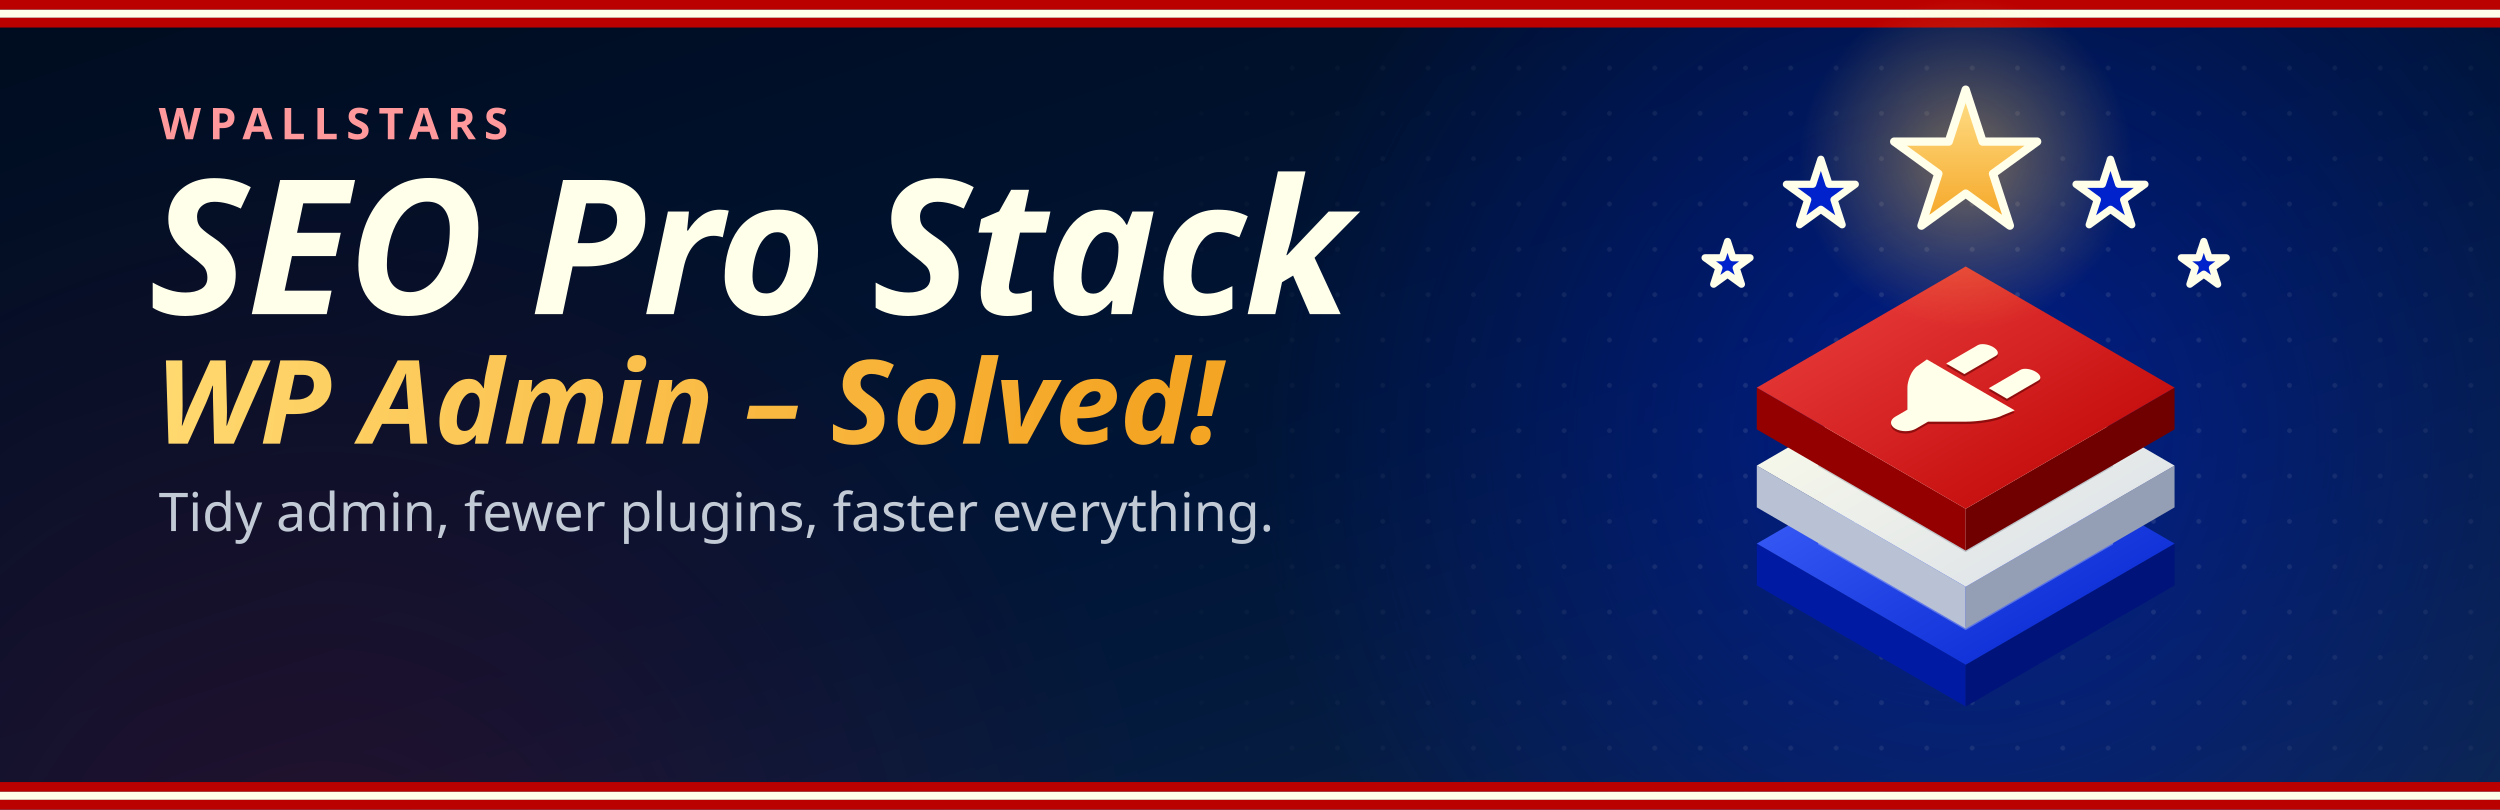
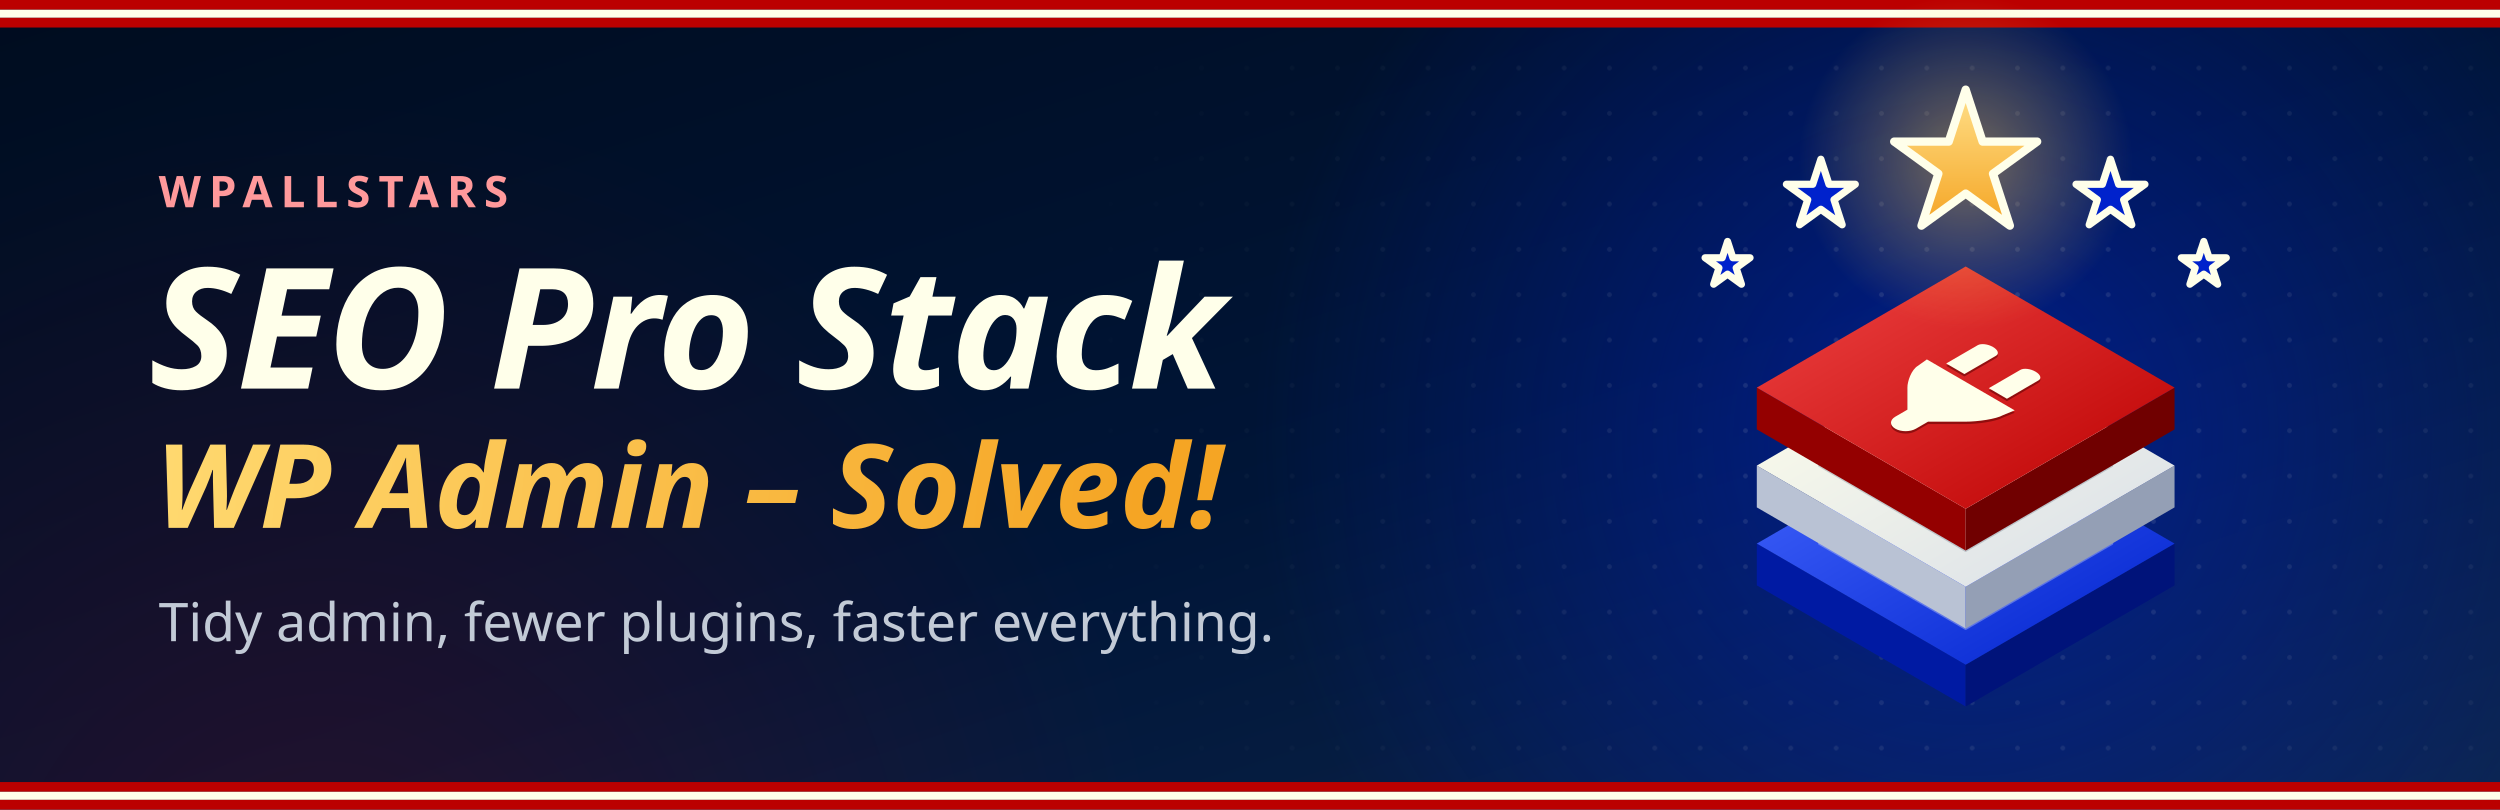
<svg xmlns="http://www.w3.org/2000/svg" xmlns:xlink="http://www.w3.org/1999/xlink" width="1544" height="500" viewBox="0 0 1544 500">
  <defs>
    <linearGradient id="bg" x1="0" y1="0" x2="1" y2="1">
      <stop offset="0" stop-color="#000c1f" />
      <stop offset="0.55" stop-color="#001537" />
      <stop offset="1" stop-color="#0d264d" />
    </linearGradient>
    <radialGradient id="glow-blue" cx="1214" cy="270" r="440" gradientUnits="userSpaceOnUse">
      <stop offset="0" stop-color="#0022cc" stop-opacity="0.55" />
      <stop offset="1" stop-color="#0022cc" stop-opacity="0" />
    </radialGradient>
    <radialGradient id="glow-red" cx="200" cy="580" r="520" gradientUnits="userSpaceOnUse">
      <stop offset="0" stop-color="#bb0000" stop-opacity="0.2" />
      <stop offset="1" stop-color="#bb0000" stop-opacity="0" />
    </radialGradient>
    <radialGradient id="glow-gold" cx="1214" cy="76" r="120" gradientUnits="userSpaceOnUse">
      <stop offset="0" stop-color="#ffc94d" stop-opacity="0.45" />
      <stop offset="1" stop-color="#ffc94d" stop-opacity="0" />
    </radialGradient>
    <radialGradient id="dots-fade" cx="1214" cy="260" r="560" gradientUnits="userSpaceOnUse">
      <stop offset="0" stop-color="#fff" stop-opacity="1" />
      <stop offset="1" stop-color="#fff" stop-opacity="0" />
    </radialGradient>
    <pattern id="dots" width="28" height="28" patternUnits="userSpaceOnUse">
      <circle cx="14" cy="14" r="1.5" fill="#ffffea" fill-opacity="0.12" />
    </pattern>
    <mask id="dots-mask">
      <rect width="1544" height="500" fill="url(#dots-fade)" />
    </mask>
    <linearGradient id="gold" x1="0" y1="0" x2="0" y2="1">
      <stop offset="0" stop-color="#ffe08a" />
      <stop offset="1" stop-color="#f5a524" />
    </linearGradient>
-     <linearGradient id="gold-text" x1="96" y1="228" x2="700" y2="288" gradientUnits="userSpaceOnUse">
+     <linearGradient id="gold-text" x1="96" y1="280" x2="700" y2="340" gradientUnits="userSpaceOnUse">
      <stop offset="0" stop-color="#ffd970" />
      <stop offset="1" stop-color="#f5a524" />
    </linearGradient>
    <linearGradient id="top-red" x1="0" y1="0" x2="1" y2="1">
      <stop offset="0" stop-color="#ef4444" />
      <stop offset="1" stop-color="#bb0000" />
    </linearGradient>
    <linearGradient id="top-cream" x1="0" y1="0" x2="1" y2="1">
      <stop offset="0" stop-color="#ffffea" />
      <stop offset="1" stop-color="#d8dee9" />
    </linearGradient>
    <linearGradient id="top-blue" x1="0" y1="0" x2="1" y2="1">
      <stop offset="0" stop-color="#4466ff" />
      <stop offset="1" stop-color="#0022cc" />
    </linearGradient>
    <polygon id="star" points="0,-1 0.225,-0.309 0.951,-0.309 0.363,0.118 0.588,0.809 0,0.382 -0.588,0.809 -0.363,0.118 -0.951,-0.309 -0.225,-0.309" />
  </defs>
  <rect width="1544" height="500" fill="url(#bg)" />
  <rect width="1544" height="500" fill="url(#glow-red)" />
  <rect width="1544" height="500" fill="url(#glow-blue)" />
  <rect width="1544" height="500" fill="url(#dots)" mask="url(#dots-mask)" />
  <g>
    <rect y="0" width="1544" height="6" fill="#bb0000" />
    <rect y="6" width="1544" height="5" fill="#ffffea" />
    <rect y="11" width="1544" height="6" fill="#bb0000" />
    <rect y="483" width="1544" height="6" fill="#bb0000" />
    <rect y="489" width="1544" height="5" fill="#ffffea" />
    <rect y="494" width="1544" height="6" fill="#bb0000" />
  </g>
  <g transform="translate(1214 248) scale(0.86) translate(-1214 -248)">
    <g stroke-linejoin="round">
      <g transform="translate(0 350)">
        <polygon points="1064,0 1214,87 1214,117 1064,30" fill="#001aa3" />
        <polygon points="1214,87 1364,0 1364,30 1214,117" fill="#00137a" />
        <polygon points="1214,-87 1364,0 1214,87 1064,0" fill="url(#top-blue)" />
        <polygon points="1214,-61 1319,0 1214,61 1109,0" fill="none" stroke="#ffffff" stroke-opacity="0.3" stroke-width="2" />
      </g>
      <g transform="translate(0 294)">
        <polygon points="1064,0 1214,87 1214,117 1064,30" fill="#b9c2d4" />
        <polygon points="1214,87 1364,0 1364,30 1214,117" fill="#949fb5" />
        <polygon points="1214,-87 1364,0 1214,87 1064,0" fill="url(#top-cream)" />
        <polygon points="1214,-61 1319,0 1214,61 1109,0" fill="none" stroke="#001537" stroke-opacity="0.18" stroke-width="2" />
      </g>
      <g transform="translate(0 238)">
        <polygon points="1064,0 1214,87 1214,117 1064,30" fill="#940000" />
        <polygon points="1214,87 1364,0 1364,30 1214,117" fill="#700000" />
        <polygon points="1214,-87 1364,0 1214,87 1064,0" fill="url(#top-red)" />
        <g transform="matrix(4.95 2.871 -4.95 2.871 1214 -57.42)">
          <path fill="#5c0000" fill-opacity="0.55" transform="translate(0.3 0.3) rotate(-45 10 10)" d="M13.11 4.36L9.87 7.6 8 5.73l3.24-3.24c.35-.34 1.05-.2 1.56.32.52.51.66 1.21.31 1.55zm-8 1.77l.91-1.12 9.01 9.01-1.19.84c-.71.71-2.63 1.16-3.82 1.16H6.14L4.9 17.26c-.59.59-1.54.59-2.12 0-.59-.58-.59-1.53 0-2.12l1.24-1.24v-3.88c0-1.13.4-3.19 1.09-3.89zm7.26 3.97l3.24-3.24c.34-.35 1.04-.21 1.55.31.52.51.66 1.21.31 1.55l-3.24 3.25z" />
          <path fill="#ffffea" transform="rotate(-45 10 10)" d="M13.11 4.36L9.87 7.6 8 5.73l3.24-3.24c.35-.34 1.05-.2 1.56.32.52.51.66 1.21.31 1.55zm-8 1.77l.91-1.12 9.01 9.01-1.19.84c-.71.71-2.63 1.16-3.82 1.16H6.14L4.9 17.26c-.59.59-1.54.59-2.12 0-.59-.58-.59-1.53 0-2.12l1.24-1.24v-3.88c0-1.13.4-3.19 1.09-3.89zm7.26 3.97l3.24-3.24c.34-.35 1.04-.21 1.55.31.52.51.66 1.21.31 1.55l-3.24 3.25z" />
        </g>
      </g>
    </g>
    <circle cx="1214" cy="76" r="120" fill="url(#glow-gold)" />
    <g stroke-linejoin="round">
      <g fill="#0022cc" stroke="#ffffea" stroke-width="5">
        <use xlink:href="#star" transform="translate(1043 150) scale(17)" stroke-width="0.3" />
        <use xlink:href="#star" transform="translate(1110 100) scale(26)" stroke-width="0.2" />
        <use xlink:href="#star" transform="translate(1318 100) scale(26)" stroke-width="0.2" />
        <use xlink:href="#star" transform="translate(1385 150) scale(17)" stroke-width="0.3" />
      </g>
      <use xlink:href="#star" transform="translate(1214 78) scale(54)" fill="url(#gold)" stroke="#ffffea" stroke-width="0.11" />
    </g>
  </g>
  <g font-family="Zilla Slab" text-rendering="geometricPrecision">
-     <text x="98" y="86" font-size="27" font-weight="600" letter-spacing="5" fill="#ff999b">WPALLSTARS</text>
-     <text x="92" y="194" font-size="116" font-weight="700" font-style="italic" letter-spacing="-1" fill="#ffffea">SEO Pro Stack</text>
-     <text x="96" y="274" font-size="72" font-weight="700" font-style="italic" fill="url(#gold-text)">WP Admin – Solved!</text>
-     <text x="98" y="328" font-size="33" font-weight="500" fill="#c2cad6">Tidy admin, fewer plugins, faster everything.</text>
+     <text x="98" y="128" font-size="27" font-weight="600" letter-spacing="5" fill="#ff999b">WPALLSTARS</text>
+     <text x="92" y="240" font-size="104" font-weight="700" font-style="italic" letter-spacing="-1" fill="#ffffea">SEO Pro Stack</text>
+     <text x="96" y="326" font-size="72" font-weight="700" font-style="italic" fill="url(#gold-text)">WP Admin – Solved!</text>
+     <text x="98" y="396" font-size="33" font-weight="500" fill="#c2cad6">Tidy admin, fewer plugins, faster everything.</text>
  </g>
</svg>
